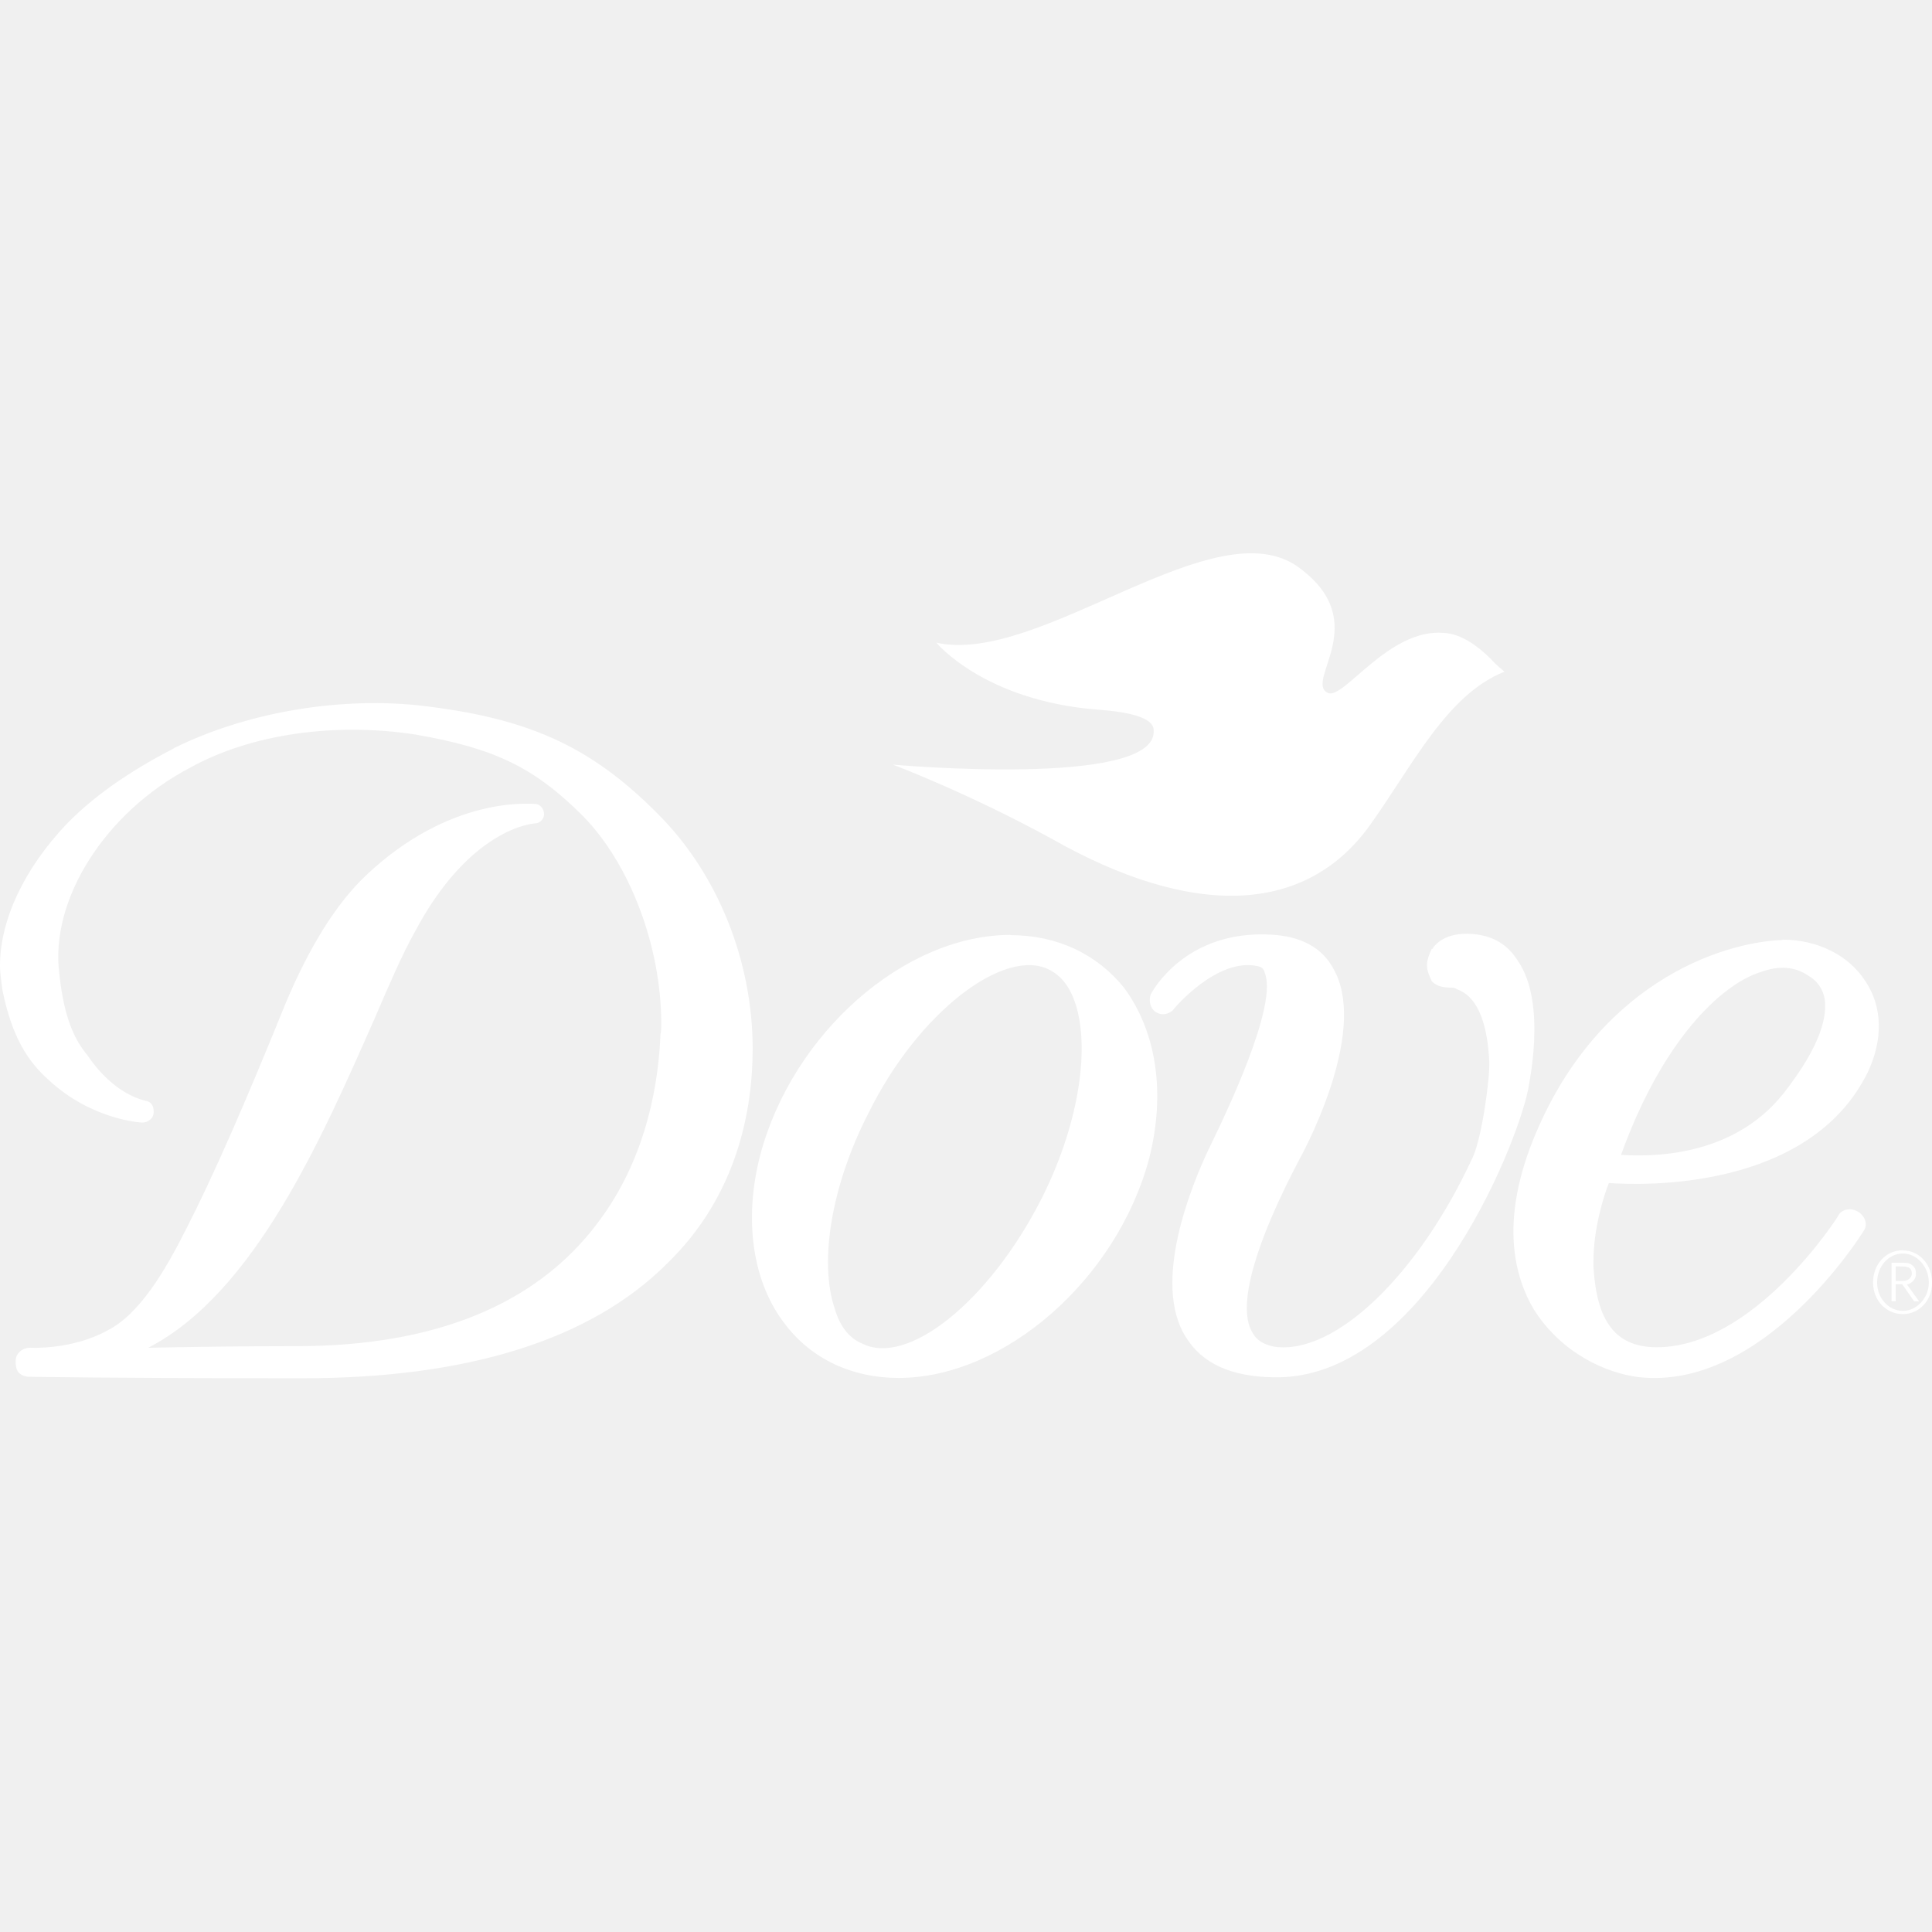
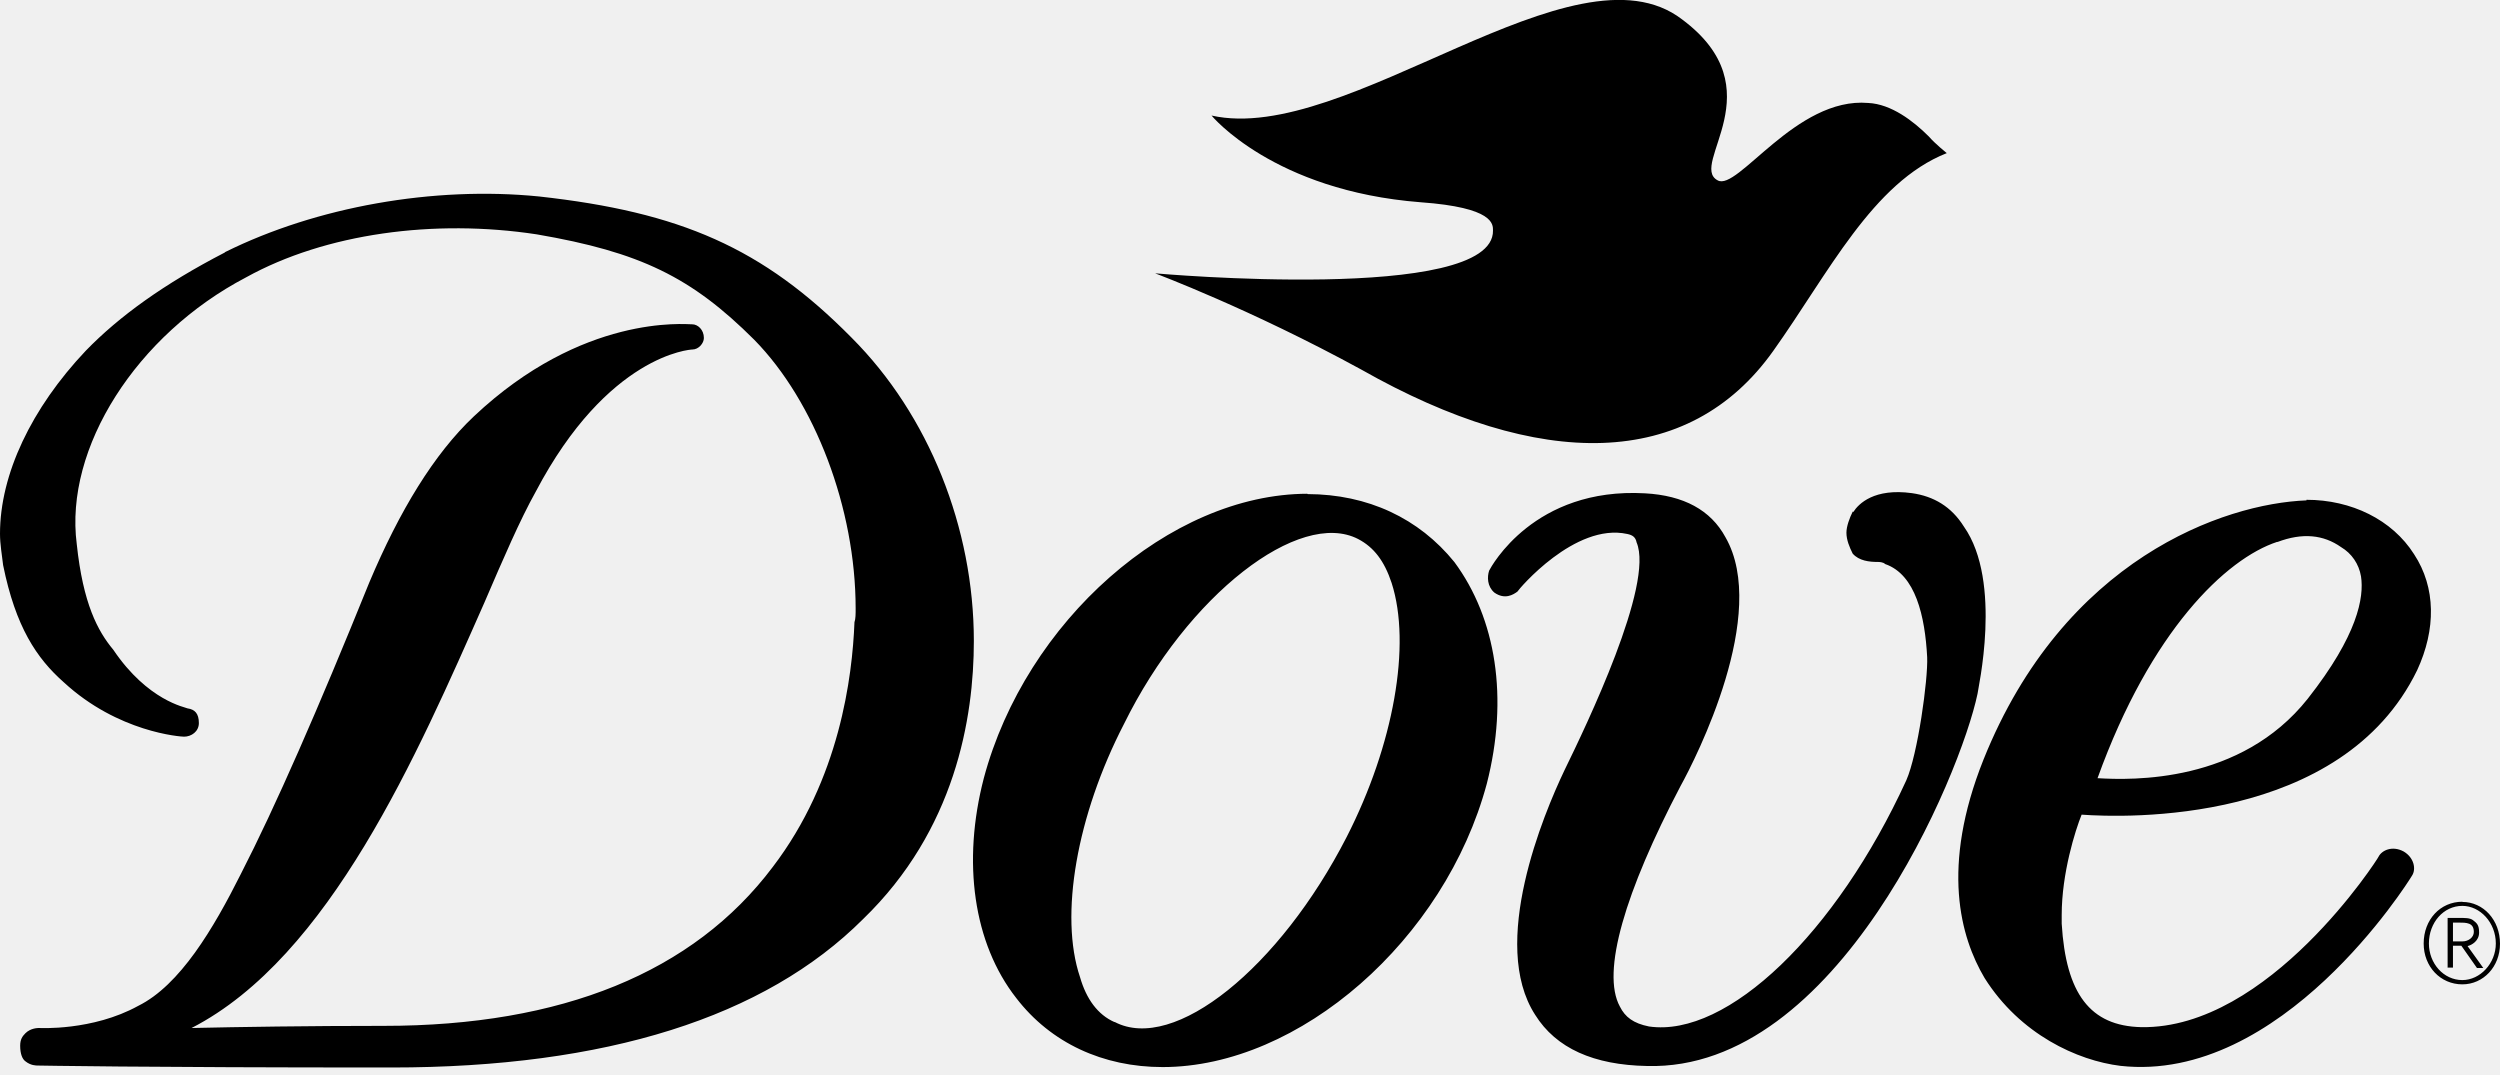
- <svg xmlns="http://www.w3.org/2000/svg" viewBox="0 0 64 64" fill-rule="evenodd" clip-rule="evenodd" stroke-linejoin="round" stroke-miterlimit="1.414">
-   <path d="M33.473 30.977c1.546.004 2.853.62 3.76 1.74 1.07 1.446 1.392 3.48.83 5.675-1.07 3.988-4.792 7.254-8.298 7.254-1.526 0-2.864-.616-3.748-1.767-1.097-1.4-1.39-3.48-.83-5.63 1.07-4.01 4.757-7.274 8.286-7.28h-.014.02-.01zm-4.94 13.518c-.428-.188-.722-.59-.883-1.15-.535-1.58-.08-4.15 1.124-6.48 1.633-3.318 4.497-5.513 5.996-4.737.402.214.67.562.857 1.125.508 1.58.053 4.148-1.15 6.504-1.714 3.346-4.418 5.54-5.943 4.738zM59.05 31.138c-2.115.08-6.21 1.5-8.27 6.638-1.1 2.757-.59 4.55.026 5.594.91 1.446 2.382 2.115 3.48 2.25 4.122.454 7.36-4.685 7.467-4.873.108-.16.055-.455-.213-.615-.294-.16-.562-.027-.642.133 0 .027-2.81 4.417-6.076 4.364-1.313-.03-1.928-.86-2.036-2.65v-.22c0-1.07.348-2.17.51-2.57 1.096.08 6.664.27 8.59-3.698.483-1.044.483-2.115-.08-2.97-.56-.884-1.605-1.393-2.756-1.393zm3.988 10.278c-.562 0-.99.456-.99 1.07 0 .59.428 1.045.99 1.045.536 0 .964-.45.964-1.04 0-.61-.428-1.07-.964-1.07zm0 .108c.455 0 .857.428.857.963 0 .51-.402.937-.857.937-.482 0-.856-.428-.856-.937 0-.535.374-.963.856-.963zm-.375 1.58h.135v-.563h.214l.4.57h.162l-.402-.56c.107-.026.295-.133.295-.347 0-.19-.054-.24-.16-.32-.08-.055-.188-.055-.376-.055h-.27v1.286zm.135-1.152h.134c.213 0 .4 0 .4.24 0 .135-.133.242-.294.242h-.24v-.482zM58.3 32.21c.644-.243 1.18-.19 1.634.13.27.16.456.43.51.75.08.536-.08 1.5-1.365 3.133-1.72 2.168-4.5 2.087-5.38 2.034 1.36-3.774 3.29-5.62 4.6-6.05zM5.756 24.792c-1.553.803-2.704 1.633-3.56 2.516C.803 28.78 0 30.47 0 31.993c0 .268.053.563.08.803.32 1.58.857 2.383 1.553 2.998 1.392 1.285 2.998 1.392 3.078 1.392.19 0 .38-.134.38-.348 0-.243-.102-.35-.29-.376-.052-.027-1.016-.188-1.9-1.5-.4-.48-.775-1.177-.936-2.703-.32-2.46 1.526-5.36 4.336-6.83 2.033-1.127 4.817-1.5 7.44-1.1 2.65.454 3.962 1.097 5.57 2.703 1.55 1.58 2.594 4.31 2.594 6.88 0 .133 0 .266-.026.347-.054 1.393-.375 4.016-2.09 6.264-2.033 2.706-5.405 4.07-9.956 4.07-1.926 0-3.72.028-4.924.054 3.534-1.82 5.78-7.013 7.495-10.894.483-1.124.91-2.114 1.313-2.837 1.844-3.507 3.96-3.64 4.012-3.64.16 0 .295-.16.295-.295 0-.215-.16-.35-.295-.35-.187 0-2.81-.267-5.594 2.357-1.017.96-1.9 2.41-2.676 4.254-1.31 3.24-2.41 5.754-3.292 7.47-.698 1.39-1.554 2.84-2.625 3.37-1.176.644-2.54.563-2.54.563-.028 0-.216 0-.35.135-.08.08-.134.16-.134.32 0 .212.057.346.137.4.134.107.268.107.322.107.025 0 2.57.05 9.046.05 5.49 0 9.56-1.285 12.075-3.8 2.353-2.277 2.835-5.14 2.835-7.12 0-2.89-1.15-5.783-3.13-7.764-2.275-2.303-4.39-3.213-8.003-3.614-2.702-.267-5.7.268-8.03 1.42zM47.43 31.43c-.08.16-.16.376-.16.537 0 .187.08.374.16.535.163.187.43.214.644.214.027 0 .134 0 .188.054.777.268 1.018 1.34 1.072 2.383.026.562-.24 2.49-.536 3.158-1.793 3.91-4.577 6.59-6.585 6.3-.4-.08-.614-.24-.748-.51-.482-.88.134-2.942 1.553-5.646.4-.722 2.275-4.416 1.15-6.37-.374-.696-1.07-1.07-2.06-1.124-2.838-.16-3.935 1.873-3.99 1.98-.052.16-.052.402.135.562.268.188.482.054.59-.026.026-.054 1.47-1.767 2.81-1.473.133.026.214.08.24.214.455 1.07-1.285 4.685-1.847 5.836-.535 1.122-1.927 4.44-.75 6.26.536.858 1.5 1.286 2.865 1.31 4.88.136 8.03-7.47 8.46-9.53 0-.08.65-2.86-.35-4.28-.32-.51-.77-.776-1.33-.856-.963-.132-1.364.27-1.5.483zm-17.852-6.1s2.436.91 5.274 2.462c4.578 2.596 8.38 2.57 10.547-.482 1.41-1.98 2.54-4.31 4.44-5.06 0 0-.3-.24-.46-.427-.4-.4-.965-.83-1.55-.857-1.85-.16-3.348 2.276-3.857 1.98-.75-.4 1.5-2.328-.91-4.12-2.758-2.115-8.593 3.238-12.046 2.462 0 0 1.58 1.927 5.353 2.22 1.875.135 1.848.563 1.848.724.03 1.874-8.643 1.097-8.643 1.097z" fill="#fff" />
+ <svg xmlns="http://www.w3.org/2000/svg" viewBox="0 0 128 55" fill-rule="evenodd" clip-rule="evenodd" stroke-linejoin="round" stroke-miterlimit="1.414">
+   <path d="M66.944 25.297c3.092.008 5.706 1.24 7.52 3.48 2.14 2.892 2.784 6.96 1.66 11.35-2.14 7.975-9.584 14.507-16.596 14.507-3.052 0-5.728-1.232-7.496-3.534-2.193-2.8-2.78-6.96-1.66-11.26 2.14-8.02 9.514-14.547 16.572-14.56h-.028.04-.02l.008.017zm-9.88 27.035c-.856-.376-1.444-1.18-1.766-2.3-1.07-3.16-.16-8.3 2.248-12.96 3.266-6.635 8.994-11.025 11.992-9.473.804.42 1.34 1.12 1.714 2.25 1.016 3.16.106 8.29-2.3 13-3.428 6.69-8.836 11.08-11.886 9.473h-.002zm61.032-26.713c-4.23.16-12.42 3-16.54 13.27-2.2 5.51-1.18 9.1.053 11.183 1.82 2.892 4.76 4.23 6.96 4.5 8.24.91 14.71-9.37 14.93-9.745.21-.32.11-.91-.43-1.23-.59-.32-1.127-.054-1.287.266 0 .054-5.62 8.833-12.15 8.727-2.627-.06-3.857-1.72-4.073-5.3v-.44c0-2.14.696-4.34 1.02-5.14 2.19.16 13.327.54 17.18-7.396.966-2.087.966-4.23-.16-5.94-1.12-1.767-3.21-2.785-5.51-2.785v.02zm7.976 20.55c-1.124 0-1.98.91-1.98 2.14 0 1.18.856 2.09 1.98 2.09 1.072 0 1.928-.9 1.928-2.08 0-1.22-.856-2.14-1.928-2.14v-.01zm0 .212c.91 0 1.714.855 1.714 1.925 0 1.02-.804 1.874-1.714 1.874-.964 0-1.712-.856-1.712-1.874 0-1.07.748-1.925 1.712-1.925zm-.75 3.16h.27V48.42h.428l.8 1.14h.324l-.804-1.12c.214-.05.59-.265.59-.693 0-.38-.108-.48-.32-.64-.16-.11-.376-.11-.752-.11h-.54v2.57l.004-.02zm.27-2.305h.268c.426 0 .8 0 .8.48 0 .27-.266.484-.588.484h-.48v-.964zm-8.995-19.483c1.287-.487 2.36-.38 3.267.26.54.32.912.86 1.02 1.5.16 1.07-.16 3-2.73 6.265-3.44 4.333-9 4.17-10.76 4.065 2.72-7.55 6.58-11.24 9.2-12.1l.003.005zM11.512 12.927c-3.106 1.605-5.408 3.265-7.12 5.03C1.606 20.904 0 24.284 0 27.33c0 .537.106 1.127.16 1.607.64 3.16 1.714 4.766 3.106 5.996 2.784 2.57 5.996 2.785 6.156 2.785.38 0 .76-.268.76-.696 0-.487-.204-.7-.58-.753-.104-.06-2.032-.38-3.8-3-.8-.96-1.55-2.36-1.872-5.41-.64-4.92 3.052-10.72 8.672-13.66 4.065-2.25 9.633-3 14.88-2.2 5.3.91 7.923 2.19 11.14 5.402 3.1 3.16 5.187 8.62 5.187 13.76 0 .265 0 .53-.06.693-.11 2.787-.75 8.033-4.18 12.53-4.068 5.41-10.81 8.14-19.91 8.14-3.85 0-7.44.055-9.85.11C16.88 49 21.372 38.61 24.802 30.85c.967-2.25 1.82-4.23 2.627-5.675 3.69-7.014 7.92-7.28 8.02-7.28.32 0 .59-.32.59-.59 0-.43-.32-.7-.59-.7-.374 0-5.62-.534-11.188 4.714-2.035 1.92-3.8 4.82-5.353 8.503-2.62 6.48-4.82 11.507-6.584 14.94-1.395 2.78-3.107 5.68-5.25 6.74C4.73 52.793 2 52.633 2 52.633c-.055 0-.43 0-.7.27-.16.16-.267.32-.267.64 0 .423.114.69.274.8.268.213.536.213.644.213.05 0 5.14.1 18.09.1 10.98 0 19.12-2.57 24.15-7.6 4.71-4.553 5.67-10.28 5.67-14.24 0-5.78-2.3-11.565-6.26-15.527-4.55-4.61-8.78-6.43-16-7.23-5.402-.54-11.4.53-16.06 2.84l-.03.02zM94.857 26.2c-.16.32-.32.752-.32 1.074 0 .374.16.748.32 1.07.326.374.86.428 1.288.428.054 0 .268 0 .376.108 1.56.536 2.04 2.68 2.15 4.766.05 1.12-.48 4.98-1.07 6.31-3.584 7.82-9.152 13.18-13.17 12.6-.8-.16-1.225-.48-1.493-1.02-.964-1.76.268-5.883 3.105-11.29.8-1.444 4.55-8.83 2.3-12.74-.75-1.39-2.14-2.14-4.12-2.248-5.675-.32-7.87 3.746-7.98 3.96-.103.32-.103.804.27 1.124.537.375.965.107 1.18-.053.053-.11 2.94-3.537 5.62-2.95.266.053.428.16.48.43.91 2.14-2.57 9.37-3.693 11.67-1.07 2.245-3.853 8.88-1.5 12.52 1.073 1.716 3 2.57 5.73 2.62 9.76.27 16.06-14.94 16.92-19.06 0-.16 1.3-5.72-.7-8.56-.64-1.02-1.54-1.55-2.66-1.71-1.926-.265-2.73.54-3 .965l-.02-.02zM59.154 14s4.872 1.82 10.548 4.924c9.156 5.192 16.76 5.14 21.093-.964 2.82-3.96 5.08-8.62 8.88-10.12 0 0-.6-.48-.92-.853-.8-.8-1.93-1.66-3.1-1.715-3.7-.32-6.696 4.552-7.714 3.96-1.5-.8 3-4.656-1.82-8.24-5.51-4.23-17.18 6.476-24.09 4.924 0 0 3.16 3.853 10.71 4.44 3.75.27 3.7 1.125 3.7 1.447.06 3.747-17.29 2.192-17.29 2.192l.01.002z" />
</svg>
